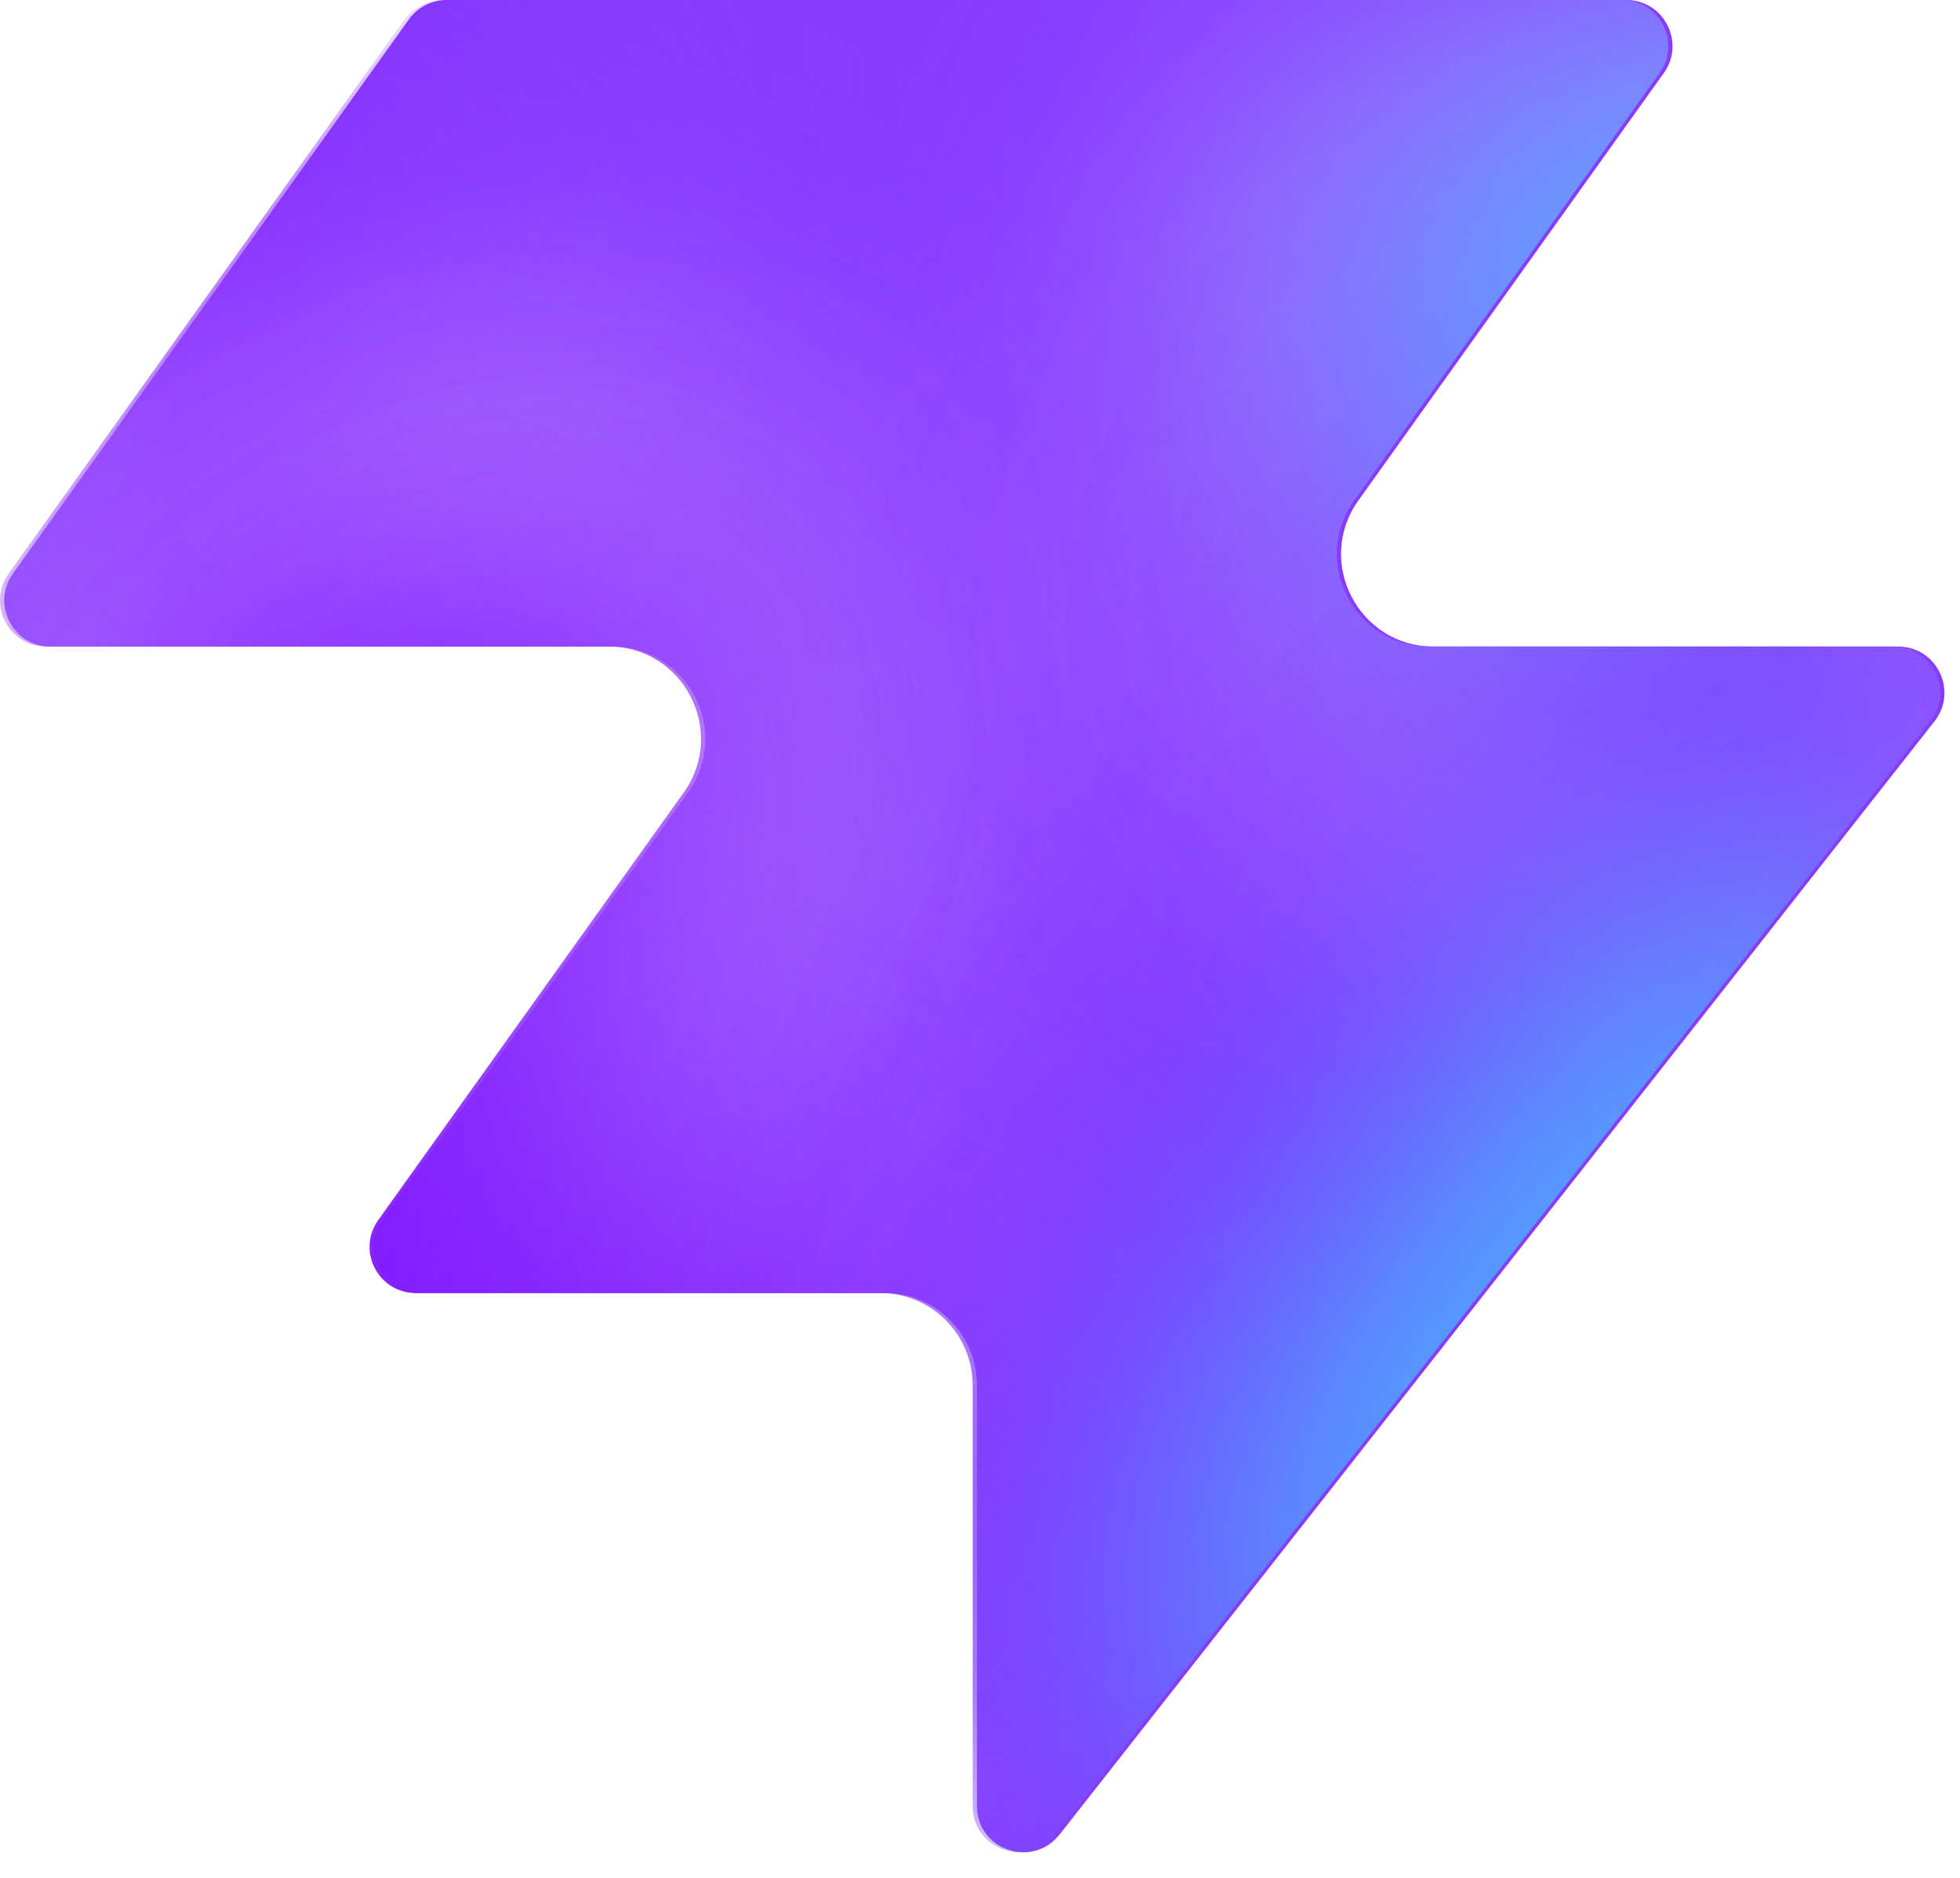
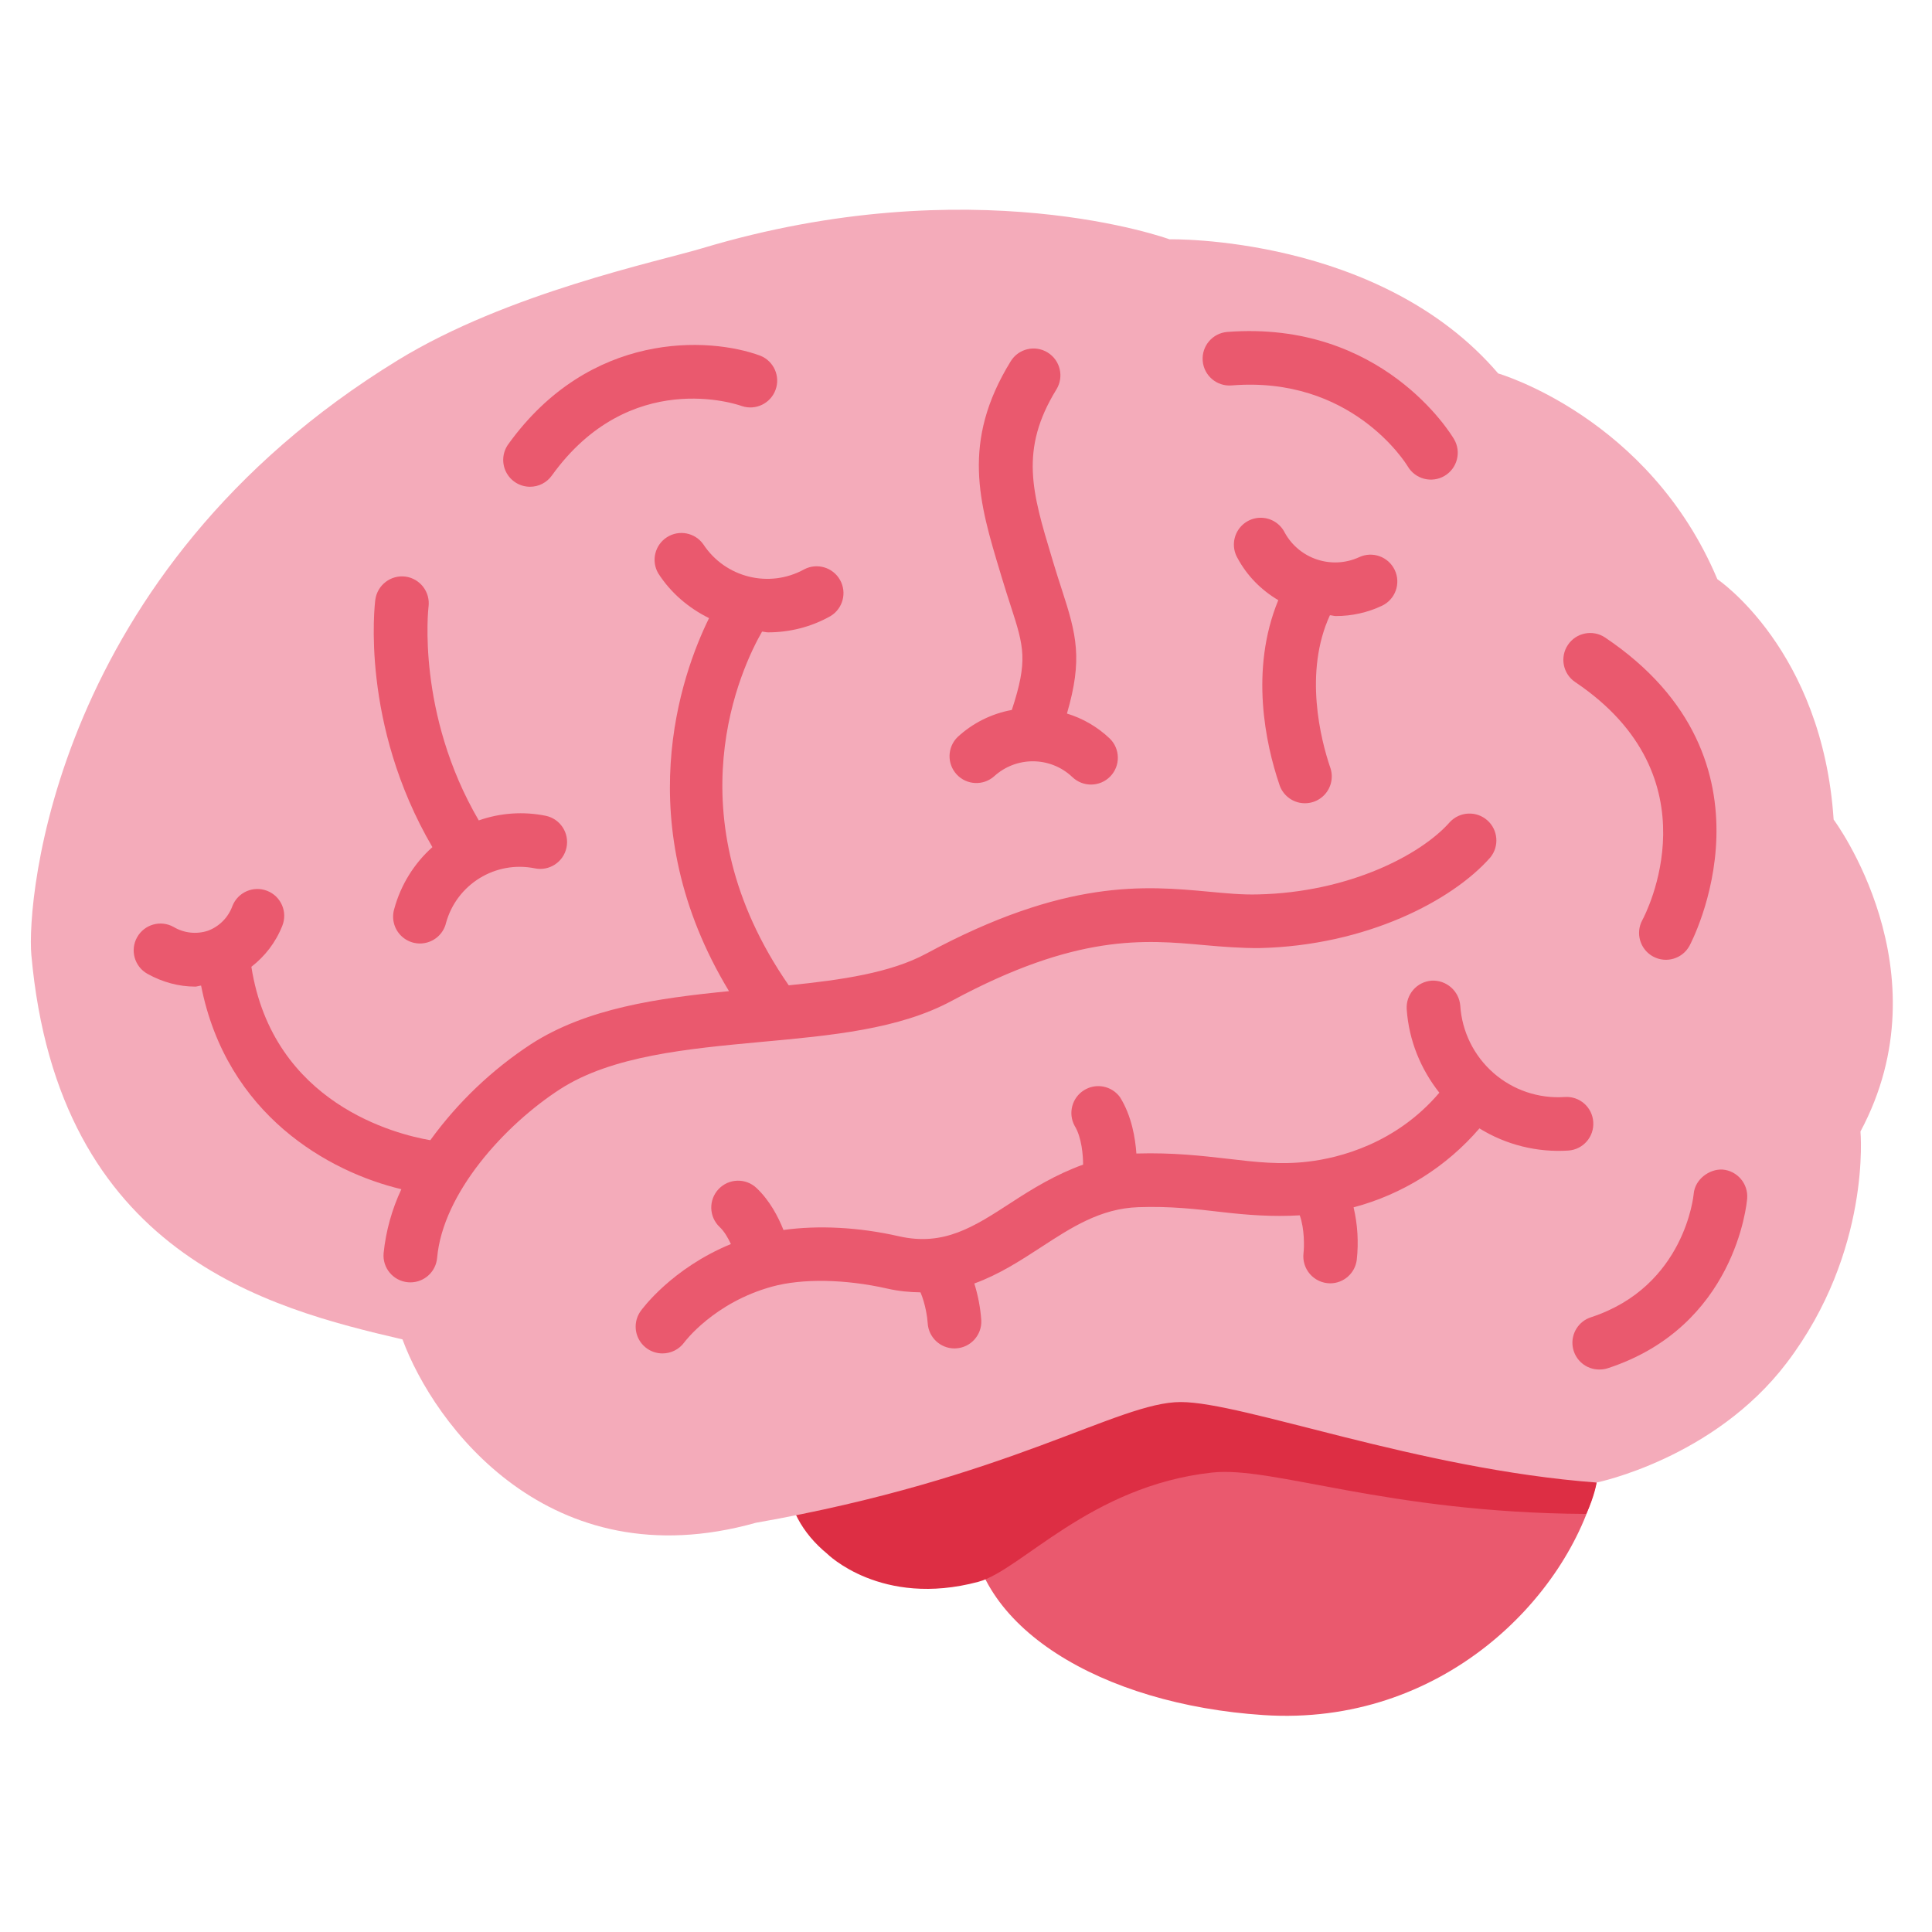
- <svg xmlns="http://www.w3.org/2000/svg" width="48" height="46" fill="none" viewBox="0 0 48 46">
-   <path fill="#863bff" d="M25.946 44.938c-.664.845-2.021.375-2.021-.698V33.937a2.26 2.26 0 0 0-2.262-2.262H10.287c-.92 0-1.456-1.04-.92-1.788l7.48-10.471c1.07-1.497 0-3.578-1.842-3.578H1.237c-.92 0-1.456-1.04-.92-1.788L10.013.474c.214-.297.556-.474.92-.474h28.894c.92 0 1.456 1.04.92 1.788l-7.48 10.471c-1.07 1.498 0 3.579 1.842 3.579h11.377c.943 0 1.473 1.088.89 1.83L25.947 44.94z" style="fill:#863bff;fill:color(display-p3 .525 .23 1);fill-opacity:1" />
-   <mask id="a" width="48" height="46" x="0" y="0" maskUnits="userSpaceOnUse" style="mask-type:alpha">
-     <path fill="#000" d="M25.842 44.938c-.664.844-2.021.375-2.021-.698V33.937a2.26 2.26 0 0 0-2.262-2.262H10.183c-.92 0-1.456-1.04-.92-1.788l7.48-10.471c1.07-1.498 0-3.579-1.842-3.579H1.133c-.92 0-1.456-1.04-.92-1.787L9.91.473c.214-.297.556-.474.92-.474h28.894c.92 0 1.456 1.04.92 1.788l-7.48 10.471c-1.07 1.498 0 3.578 1.842 3.578h11.377c.943 0 1.473 1.088.89 1.832L25.843 44.94z" style="fill:#000;fill-opacity:1" />
-   </mask>
-   <g mask="url(#a)">
-     <g filter="url(#b)">
-       <ellipse cx="5.508" cy="14.704" fill="#ede6ff" rx="5.508" ry="14.704" style="fill:#ede6ff;fill:color(display-p3 .927 .903 1);fill-opacity:1" transform="matrix(.00324 1 1 -.00324 -4.47 31.516)" />
-     </g>
-     <g filter="url(#c)">
-       <ellipse cx="10.399" cy="29.851" fill="#ede6ff" rx="10.399" ry="29.851" style="fill:#ede6ff;fill:color(display-p3 .927 .903 1);fill-opacity:1" transform="matrix(.00324 1 1 -.00324 -39.328 7.883)" />
-     </g>
-     <g filter="url(#d)">
-       <ellipse cx="5.508" cy="30.487" fill="#7e14ff" rx="5.508" ry="30.487" style="fill:#7e14ff;fill:color(display-p3 .492 .077 1);fill-opacity:1" transform="rotate(89.814 -25.913 -14.639)scale(1 -1)" />
-     </g>
-     <g filter="url(#e)">
-       <ellipse cx="5.508" cy="30.599" fill="#7e14ff" rx="5.508" ry="30.599" style="fill:#7e14ff;fill:color(display-p3 .492 .077 1);fill-opacity:1" transform="rotate(89.814 -32.644 -3.334)scale(1 -1)" />
-     </g>
-     <g filter="url(#f)">
-       <ellipse cx="5.508" cy="30.599" fill="#7e14ff" rx="5.508" ry="30.599" style="fill:#7e14ff;fill:color(display-p3 .492 .077 1);fill-opacity:1" transform="matrix(.00324 1 1 -.00324 -34.34 30.47)" />
-     </g>
-     <g filter="url(#g)">
-       <ellipse cx="14.072" cy="22.078" fill="#ede6ff" rx="14.072" ry="22.078" style="fill:#ede6ff;fill:color(display-p3 .927 .903 1);fill-opacity:1" transform="rotate(93.35 24.506 48.493)scale(-1 1)" />
-     </g>
-     <g filter="url(#h)">
-       <ellipse cx="3.47" cy="21.501" fill="#7e14ff" rx="3.47" ry="21.501" style="fill:#7e14ff;fill:color(display-p3 .492 .077 1);fill-opacity:1" transform="rotate(89.009 28.708 47.59)scale(-1 1)" />
-     </g>
-     <g filter="url(#i)">
-       <ellipse cx="3.47" cy="21.501" fill="#7e14ff" rx="3.47" ry="21.501" style="fill:#7e14ff;fill:color(display-p3 .492 .077 1);fill-opacity:1" transform="rotate(89.009 28.708 47.59)scale(-1 1)" />
-     </g>
-     <g filter="url(#j)">
-       <ellipse cx=".387" cy="8.972" fill="#7e14ff" rx="4.407" ry="29.108" style="fill:#7e14ff;fill:color(display-p3 .492 .077 1);fill-opacity:1" transform="rotate(39.51 .387 8.972)" />
-     </g>
-     <g filter="url(#k)">
-       <ellipse cx="47.523" cy="-6.092" fill="#7e14ff" rx="4.407" ry="29.108" style="fill:#7e14ff;fill:color(display-p3 .492 .077 1);fill-opacity:1" transform="rotate(37.892 47.523 -6.092)" />
-     </g>
-     <g filter="url(#l)">
-       <ellipse cx="41.412" cy="6.333" fill="#47bfff" rx="5.971" ry="9.665" style="fill:#47bfff;fill:color(display-p3 .28 .748 1);fill-opacity:1" transform="rotate(37.892 41.412 6.333)" />
-     </g>
-     <g filter="url(#m)">
-       <ellipse cx="-1.879" cy="38.332" fill="#7e14ff" rx="4.407" ry="29.108" style="fill:#7e14ff;fill:color(display-p3 .492 .077 1);fill-opacity:1" transform="rotate(37.892 -1.88 38.332)" />
-     </g>
-     <g filter="url(#n)">
-       <ellipse cx="-1.879" cy="38.332" fill="#7e14ff" rx="4.407" ry="29.108" style="fill:#7e14ff;fill:color(display-p3 .492 .077 1);fill-opacity:1" transform="rotate(37.892 -1.88 38.332)" />
-     </g>
-     <g filter="url(#o)">
-       <ellipse cx="35.651" cy="29.907" fill="#7e14ff" rx="4.407" ry="29.108" style="fill:#7e14ff;fill:color(display-p3 .492 .077 1);fill-opacity:1" transform="rotate(37.892 35.651 29.907)" />
-     </g>
-     <g filter="url(#p)">
-       <ellipse cx="38.418" cy="32.4" fill="#47bfff" rx="5.971" ry="15.297" style="fill:#47bfff;fill:color(display-p3 .28 .748 1);fill-opacity:1" transform="rotate(37.892 38.418 32.4)" />
-     </g>
+ <svg xmlns="http://www.w3.org/2000/svg" width="800px" height="800px" viewBox="0 0 36 36" aria-hidden="true" role="img" class="iconify iconify--twemoji" preserveAspectRatio="xMidYMid meet">
+   <path fill="#EA596E" d="M29.896 26.667c.003.283-.07.653-.146.958c-.531 2.145-2.889 4.552-6.208 4.333c-3.008-.198-5.458-1.642-5.458-3.667s2.444-3.667 5.458-3.667s6.335.018 6.354 2.043z">
+ 
+ </path>
+   <path fill="#DD2E44" d="M23.542 24.964c-1.619 0-5.314.448-6.162.448c-1.498 0-2.713.94-2.713 2.1c0 .558.286 1.062.744 1.438c0 0 1.006 1.009 2.818.525c.793-.212 2.083-1.786 4.354-2.036c1.131-.125 3.25.75 6.974.771c.16-.344.193-.583.193-.583c0-2.027-3.194-2.663-6.208-2.663z">
+ 
+ </path>
+   <path fill="#F4ABBA" d="M29.75 27.625s2.184-.443 3.542-2.229c1.583-2.083 1.375-4.312 1.375-4.312c1.604-3-.5-5.813-.5-5.813C33.958 12.104 32 10.792 32 10.792c-1.271-3.021-4.083-3.833-4.083-3.833c-2.208-2.583-6.125-2.5-6.125-2.5s-3.67-1.345-8.708.167c-.833.25-3.625.833-5.667 2.083C.981 10.649.494 16.793.584 17.792C1.083 23.375 5 24.375 7.5 24.958c.583 1.583 2.729 4.5 6.583 3.417c4.75-.833 6.75-2.25 7.917-2.25s4.417 1.25 7.75 1.5z">
+ 
+ </path>
+   <g fill="#EA596E">
+     <path d="M17.737 18.648c2.328-1.255 3.59-1.138 4.704-1.037c.354.032.689.057 1.028.055c1.984-.045 3.591-.881 4.302-1.69a.501.501 0 0 0-.752-.661c-.548.624-1.899 1.313-3.573 1.351c-.3.009-.601-.021-.913-.05c-1.195-.111-2.679-.247-5.271 1.152c-.665.359-1.577.492-2.565.592c-2.197-3.171-.875-5.933-.497-6.591c.037.002.073.014.111.014c.4 0 .802-.098 1.166-.304a.5.5 0 0 0-.492-.87a1.426 1.426 0 0 1-1.88-.467a.5.5 0 0 0-.841.539c.237.371.571.65.948.837c-.521 1.058-1.51 3.84.372 6.951c-1.324.13-2.65.317-3.688.986a7.182 7.182 0 0 0-1.878 1.791c-.629-.108-2.932-.675-3.334-3.231c.25-.194.452-.45.577-.766a.5.5 0 1 0-.93-.368a.772.772 0 0 1-.454.461a.777.777 0 0 1-.643-.07a.5.5 0 0 0-.486.874c.284.158.588.238.89.238c.037 0 .072-.017.109-.019c.476 2.413 2.383 3.473 3.732 3.794a3.69 3.69 0 0 0-.331 1.192a.5.5 0 0 0 .454.542l.045.002a.5.5 0 0 0 .498-.456c.108-1.213 1.265-2.48 2.293-3.145c.964-.621 2.375-.752 3.741-.879c1.325-.121 2.577-.237 3.558-.767zm12.866-1.504a.5.5 0 0 0 .878.48c.019-.034 1.842-3.449-1.571-5.744a.5.5 0 0 0-.558.83c2.644 1.778 1.309 4.326 1.251 4.434zM9.876 9.07a.497.497 0 0 0 .406-.208c1.45-2.017 3.458-1.327 3.543-1.295a.5.5 0 0 0 .345-.938c-.96-.356-3.177-.468-4.7 1.65a.5.5 0 0 0 .406.791zm13.072-1.888c2.225-.181 3.237 1.432 3.283 1.508a.5.5 0 0 0 .863-.507c-.054-.091-1.34-2.218-4.224-1.998a.5.5 0 0 0 .078.997zm9.15 14.611c-.246-.014-.517.181-.539.457c-.002.018-.161 1.719-1.91 2.294a.499.499 0 0 0 .157.975a.499.499 0 0 0 .156-.025c2.372-.778 2.586-3.064 2.594-3.161a.502.502 0 0 0-.458-.54z">
+ 
+ </path>
+     <path d="M7.347 16.934a.5.5 0 1 0 .965.26a1.423 1.423 0 0 1 1.652-1.014a.5.5 0 0 0 .205-.979a2.354 2.354 0 0 0-1.248.086c-1.166-1.994-.939-3.96-.936-3.981a.502.502 0 0 0-.429-.562a.503.503 0 0 0-.562.427c-.013.097-.28 2.316 1.063 4.614a2.376 2.376 0 0 0-.71 1.149zm11.179-2.47a1.069 1.069 0 0 1 1.455.015a.502.502 0 0 0 .707-.011a.5.5 0 0 0-.01-.707a2.004 2.004 0 0 0-.797-.465c.296-1.016.179-1.467-.096-2.312a20.6 20.6 0 0 1-.157-.498l-.03-.1c-.364-1.208-.605-2.005.087-3.13a.5.5 0 0 0-.852-.524c-.928 1.508-.587 2.637-.192 3.944l.03.1c.059.194.113.364.163.517c.247.761.322 1.016.02 1.936a2.022 2.022 0 0 0-1.01.504a.5.5 0 0 0 .682.731zm6.365-2.985a2 2 0 0 0 .859-.191a.5.5 0 0 0-.426-.905a1.072 1.072 0 0 1-1.384-.457a.5.5 0 1 0-.881.472c.18.336.448.601.76.785c-.537 1.305-.232 2.691.017 3.426a.5.5 0 1 0 .947-.319c-.168-.498-.494-1.756-.002-2.826c.038.002.073.015.11.015zm4.797 9.429a.497.497 0 0 0-.531-.467a1.825 1.825 0 0 1-1.947-1.703a.509.509 0 0 0-.533-.465a.502.502 0 0 0-.465.533c.041.59.266 1.122.608 1.555c-.804.946-1.857 1.215-2.444 1.284c-.519.062-.973.009-1.498-.053c-.481-.055-1.025-.118-1.698-.098l-.005.001c-.02-.286-.088-.703-.305-1.05a.501.501 0 0 0-.847.531c.134.215.159.558.159.725c-.504.181-.94.447-1.334.704c-.704.458-1.259.82-2.094.632c-.756-.173-1.513-.208-2.155-.118c-.1-.251-.258-.551-.502-.782a.5.5 0 0 0-.687.727c.086.081.154.199.209.317c-1.103.454-1.656 1.213-1.682 1.25a.499.499 0 0 0 .407.788a.502.502 0 0 0 .406-.205c.005-.008.554-.743 1.637-1.04c.56-.154 1.363-.141 2.146.037c.219.05.422.067.619.07c.093.218.129.477.134.573a.501.501 0 0 0 .499.472l.027-.001a.5.5 0 0 0 .473-.523a3.023 3.023 0 0 0-.13-.686c.461-.167.862-.428 1.239-.673c.572-.373 1.113-.726 1.82-.749c.592-.021 1.08.036 1.551.091c.474.055.94.091 1.454.061c.091.253.084.591.07.704a.503.503 0 0 0 .497.563a.5.5 0 0 0 .495-.435a2.883 2.883 0 0 0-.059-.981a4.67 4.67 0 0 0 2.345-1.471a2.807 2.807 0 0 0 1.656.413a.499.499 0 0 0 .465-.531z">
+ 
+ </path>
  </g>
-   <defs>
-     <filter id="b" width="60.045" height="41.654" x="-19.77" y="16.149" color-interpolation-filters="sRGB" filterUnits="userSpaceOnUse">
-       <feFlood flood-opacity="0" result="BackgroundImageFix" />
-       <feBlend in="SourceGraphic" in2="BackgroundImageFix" result="shape" />
-       <feGaussianBlur result="effect1_foregroundBlur_2002_17158" stdDeviation="7.659" />
-     </filter>
-     <filter id="c" width="90.34" height="51.437" x="-54.613" y="-7.533" color-interpolation-filters="sRGB" filterUnits="userSpaceOnUse">
-       <feFlood flood-opacity="0" result="BackgroundImageFix" />
-       <feBlend in="SourceGraphic" in2="BackgroundImageFix" result="shape" />
-       <feGaussianBlur result="effect1_foregroundBlur_2002_17158" stdDeviation="7.659" />
-     </filter>
-     <filter id="d" width="79.355" height="29.4" x="-49.64" y="2.03" color-interpolation-filters="sRGB" filterUnits="userSpaceOnUse">
-       <feFlood flood-opacity="0" result="BackgroundImageFix" />
-       <feBlend in="SourceGraphic" in2="BackgroundImageFix" result="shape" />
-       <feGaussianBlur result="effect1_foregroundBlur_2002_17158" stdDeviation="4.596" />
-     </filter>
-     <filter id="e" width="79.579" height="29.4" x="-45.045" y="20.029" color-interpolation-filters="sRGB" filterUnits="userSpaceOnUse">
-       <feFlood flood-opacity="0" result="BackgroundImageFix" />
-       <feBlend in="SourceGraphic" in2="BackgroundImageFix" result="shape" />
-       <feGaussianBlur result="effect1_foregroundBlur_2002_17158" stdDeviation="4.596" />
-     </filter>
-     <filter id="f" width="79.579" height="29.4" x="-43.513" y="21.178" color-interpolation-filters="sRGB" filterUnits="userSpaceOnUse">
-       <feFlood flood-opacity="0" result="BackgroundImageFix" />
-       <feBlend in="SourceGraphic" in2="BackgroundImageFix" result="shape" />
-       <feGaussianBlur result="effect1_foregroundBlur_2002_17158" stdDeviation="4.596" />
-     </filter>
-     <filter id="g" width="74.749" height="58.852" x="15.756" y="-17.901" color-interpolation-filters="sRGB" filterUnits="userSpaceOnUse">
-       <feFlood flood-opacity="0" result="BackgroundImageFix" />
-       <feBlend in="SourceGraphic" in2="BackgroundImageFix" result="shape" />
-       <feGaussianBlur result="effect1_foregroundBlur_2002_17158" stdDeviation="7.659" />
-     </filter>
-     <filter id="h" width="61.377" height="25.362" x="23.548" y="2.284" color-interpolation-filters="sRGB" filterUnits="userSpaceOnUse">
-       <feFlood flood-opacity="0" result="BackgroundImageFix" />
-       <feBlend in="SourceGraphic" in2="BackgroundImageFix" result="shape" />
-       <feGaussianBlur result="effect1_foregroundBlur_2002_17158" stdDeviation="4.596" />
-     </filter>
-     <filter id="i" width="61.377" height="25.362" x="23.548" y="2.284" color-interpolation-filters="sRGB" filterUnits="userSpaceOnUse">
-       <feFlood flood-opacity="0" result="BackgroundImageFix" />
-       <feBlend in="SourceGraphic" in2="BackgroundImageFix" result="shape" />
-       <feGaussianBlur result="effect1_foregroundBlur_2002_17158" stdDeviation="4.596" />
-     </filter>
-     <filter id="j" width="56.045" height="63.649" x="-27.636" y="-22.853" color-interpolation-filters="sRGB" filterUnits="userSpaceOnUse">
-       <feFlood flood-opacity="0" result="BackgroundImageFix" />
-       <feBlend in="SourceGraphic" in2="BackgroundImageFix" result="shape" />
-       <feGaussianBlur result="effect1_foregroundBlur_2002_17158" stdDeviation="4.596" />
-     </filter>
-     <filter id="k" width="54.814" height="64.646" x="20.116" y="-38.415" color-interpolation-filters="sRGB" filterUnits="userSpaceOnUse">
-       <feFlood flood-opacity="0" result="BackgroundImageFix" />
-       <feBlend in="SourceGraphic" in2="BackgroundImageFix" result="shape" />
-       <feGaussianBlur result="effect1_foregroundBlur_2002_17158" stdDeviation="4.596" />
-     </filter>
-     <filter id="l" width="33.541" height="35.313" x="24.641" y="-11.323" color-interpolation-filters="sRGB" filterUnits="userSpaceOnUse">
-       <feFlood flood-opacity="0" result="BackgroundImageFix" />
-       <feBlend in="SourceGraphic" in2="BackgroundImageFix" result="shape" />
-       <feGaussianBlur result="effect1_foregroundBlur_2002_17158" stdDeviation="4.596" />
-     </filter>
-     <filter id="m" width="54.814" height="64.646" x="-29.286" y="6.009" color-interpolation-filters="sRGB" filterUnits="userSpaceOnUse">
-       <feFlood flood-opacity="0" result="BackgroundImageFix" />
-       <feBlend in="SourceGraphic" in2="BackgroundImageFix" result="shape" />
-       <feGaussianBlur result="effect1_foregroundBlur_2002_17158" stdDeviation="4.596" />
-     </filter>
-     <filter id="n" width="54.814" height="64.646" x="-29.286" y="6.009" color-interpolation-filters="sRGB" filterUnits="userSpaceOnUse">
-       <feFlood flood-opacity="0" result="BackgroundImageFix" />
-       <feBlend in="SourceGraphic" in2="BackgroundImageFix" result="shape" />
-       <feGaussianBlur result="effect1_foregroundBlur_2002_17158" stdDeviation="4.596" />
-     </filter>
-     <filter id="o" width="54.814" height="64.646" x="8.244" y="-2.416" color-interpolation-filters="sRGB" filterUnits="userSpaceOnUse">
-       <feFlood flood-opacity="0" result="BackgroundImageFix" />
-       <feBlend in="SourceGraphic" in2="BackgroundImageFix" result="shape" />
-       <feGaussianBlur result="effect1_foregroundBlur_2002_17158" stdDeviation="4.596" />
-     </filter>
-     <filter id="p" width="39.409" height="43.623" x="18.713" y="10.588" color-interpolation-filters="sRGB" filterUnits="userSpaceOnUse">
-       <feFlood flood-opacity="0" result="BackgroundImageFix" />
-       <feBlend in="SourceGraphic" in2="BackgroundImageFix" result="shape" />
-       <feGaussianBlur result="effect1_foregroundBlur_2002_17158" stdDeviation="4.596" />
-     </filter>
-   </defs>
</svg>
